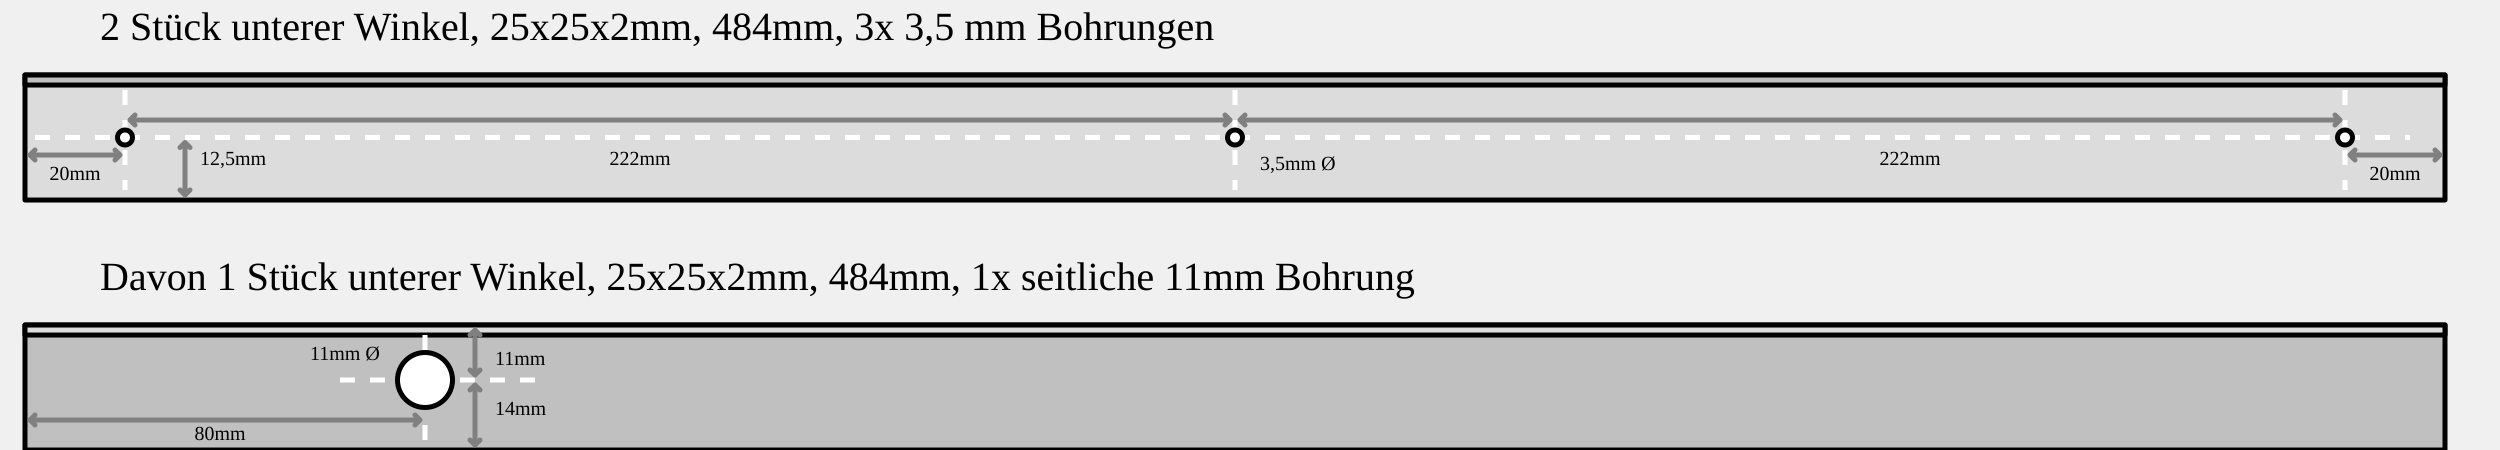
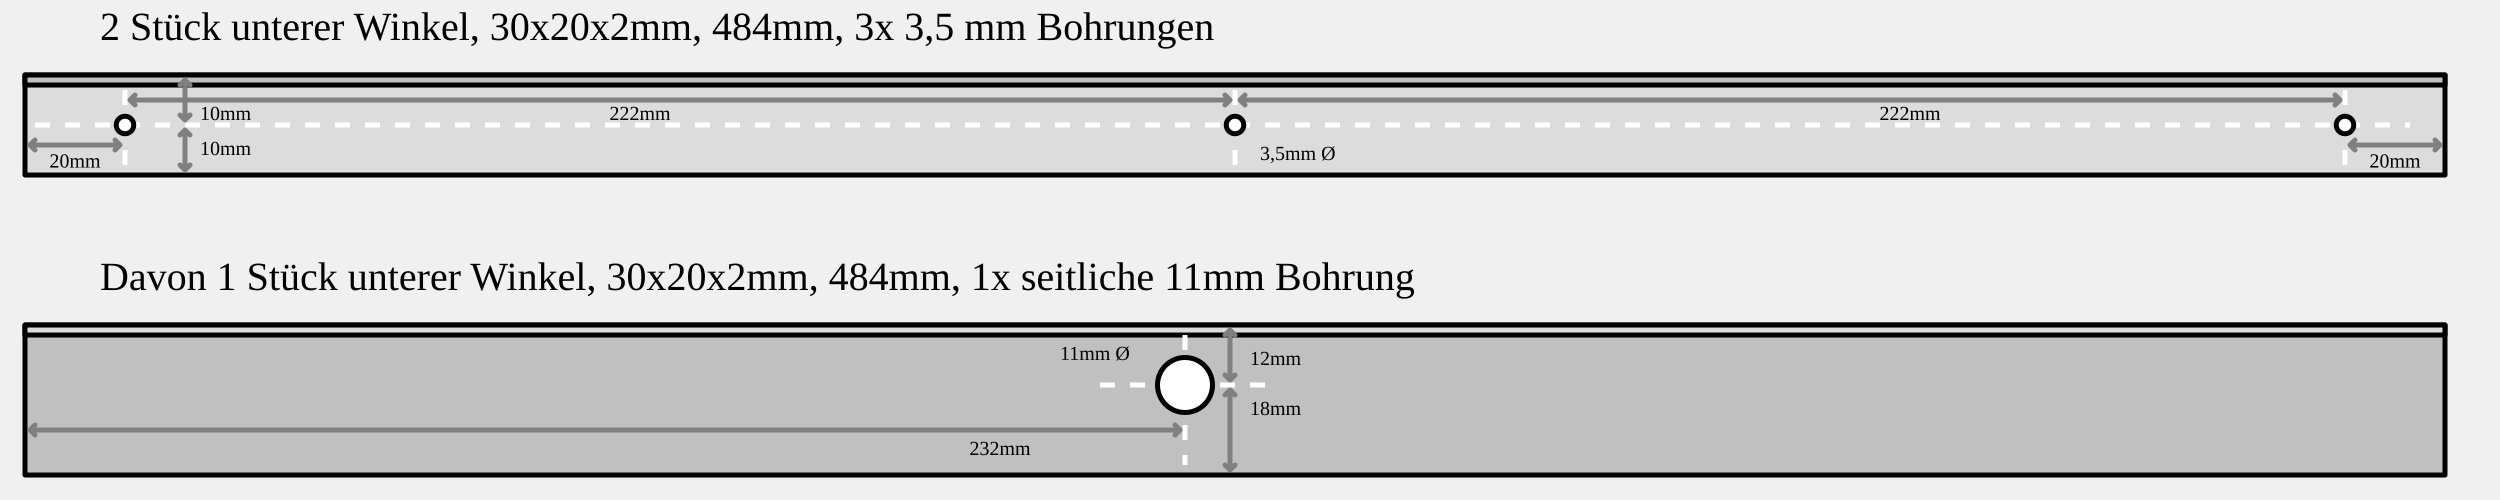
- <svg xmlns="http://www.w3.org/2000/svg" viewBox="0 0 500 90">
-   <text x="20" y="8" font-size="8px">2 Stück unterer Winkel, 25x25x2mm, 484mm, 3x 3,5 mm Bohrungen</text>
-   <rect stroke="black" fill="gainsboro" stroke-width="1" x="5" y="15" width="484" height="25" stroke-linejoin="round" />
+ <svg xmlns="http://www.w3.org/2000/svg" viewBox="0 0 500 100">
+   <text x="20" y="8" font-size="8px">2 Stück unterer Winkel, 30x20x2mm, 484mm, 3x 3,5 mm Bohrungen</text>
+   <rect stroke="black" fill="gainsboro" stroke-width="1" x="5" y="15" width="484" height="20" stroke-linejoin="round" />
  <rect stroke="black" fill="silver" stroke-width="1" x="5" y="15" width="484" height="2" stroke-linejoin="round" />
-   <line stroke="white" fill="none" stroke-width="1" x1="7" y1="27.5" x2="482" y2="27.5" stroke-dasharray="3 3" />
-   <line stroke="white" fill="none" stroke-width="1" x1="25" y1="18" x2="25" y2="38" stroke-dasharray="3 3" />
-   <line stroke="white" fill="none" stroke-width="1" x1="247" y1="18" x2="247" y2="38" stroke-dasharray="3 3" />
-   <line stroke="white" fill="none" stroke-width="1" x1="469" y1="18" x2="469" y2="38" stroke-dasharray="3 3" />
-   <circle stroke="black" fill="white" stroke-width="1" cx="25" cy="27.5" r="1.5" />
-   <circle stroke="black" fill="white" stroke-width="1" cx="247" cy="27.5" r="1.5" />
-   <circle stroke="black" fill="white" stroke-width="1" cx="469" cy="27.5" r="1.5" />
-   <text x="252" y="34" font-size="4px">3,5mm Ø</text>
-   <path stroke="grey" fill="none" stroke-width="1" d="M6,31 l1,1 m0,-2 l-1,1 l18,0 l-1,1 m0,-2 l1,1" stroke-linecap="round" stroke-linejoin="round" />
-   <text x="15" y="36" font-size="4px" text-anchor="middle">20mm</text>
-   <path stroke="grey" fill="none" stroke-width="1" d="M26,24 l1,1 m0,-2 l-1,1 l220,0 l-1,1 m0,-2 l1,1" stroke-linecap="round" stroke-linejoin="round" />
-   <text x="128" y="33" font-size="4px" text-anchor="middle">222mm</text>
-   <path stroke="grey" fill="none" stroke-width="1" d="M248,24 l1,1 m0,-2 l-1,1 l220,0 l-1,1 m0,-2 l1,1" stroke-linecap="round" stroke-linejoin="round" />
-   <text x="382" y="33" font-size="4px" text-anchor="middle">222mm</text>
-   <path stroke="grey" fill="none" stroke-width="1" d="M470,31 l1,1 m0,-2 l-1,1 l18,0 l-1,1 m0,-2 l1,1" stroke-linecap="round" stroke-linejoin="round" />
-   <text x="479" y="36" font-size="4px" text-anchor="middle">20mm</text>
-   <path stroke="grey" fill="none" stroke-width="1" d="M37,28.5 l1,1 m-2,0 l1,-1 l0,10.5 l1,-1 m-2,0 l1,1" stroke-linecap="round" stroke-linejoin="round" />
-   <text x="40" y="33" font-size="4px">12,5mm</text>
-   <text x="20" y="58" font-size="8px">Davon 1 Stück unterer Winkel, 25x25x2mm, 484mm, 1x seitliche 11mm Bohrung</text>
-   <rect stroke="black" fill="silver" stroke-width="1" x="5" y="65" width="484" height="25" stroke-linejoin="round" />
+   <line stroke="white" fill="none" stroke-width="1" x1="7" y1="25" x2="482" y2="25" stroke-dasharray="3 3" />
+   <line stroke="white" fill="none" stroke-width="1" x1="25" y1="18" x2="25" y2="33" stroke-dasharray="3 3" />
+   <line stroke="white" fill="none" stroke-width="1" x1="247" y1="18" x2="247" y2="33" stroke-dasharray="3 3" />
+   <line stroke="white" fill="none" stroke-width="1" x1="469" y1="18" x2="469" y2="33" stroke-dasharray="3 3" />
+   <circle stroke="black" fill="white" stroke-width="1" cx="25" cy="25" r="1.75" />
+   <circle stroke="black" fill="white" stroke-width="1" cx="247" cy="25" r="1.75" />
+   <circle stroke="black" fill="white" stroke-width="1" cx="469" cy="25" r="1.75" />
+   <text x="252" y="32" font-size="4px">3,5mm Ø</text>
+   <path stroke="grey" fill="none" stroke-width="1" d="M6,29 l1,1 m0,-2 l-1,1 l18,0 l-1,1 m0,-2 l1,1" stroke-linecap="round" stroke-linejoin="round" />
+   <text x="15" y="33.5" font-size="4px" text-anchor="middle">20mm</text>
+   <path stroke="grey" fill="none" stroke-width="1" d="M26,20 l1,1 m0,-2 l-1,1 l220,0 l-1,1 m0,-2 l1,1" stroke-linecap="round" stroke-linejoin="round" />
+   <text x="128" y="24" font-size="4px" text-anchor="middle">222mm</text>
+   <path stroke="grey" fill="none" stroke-width="1" d="M248,20 l1,1 m0,-2 l-1,1 l220,0 l-1,1 m0,-2 l1,1" stroke-linecap="round" stroke-linejoin="round" />
+   <text x="382" y="24" font-size="4px" text-anchor="middle">222mm</text>
+   <path stroke="grey" fill="none" stroke-width="1" d="M470,29 l1,1 m0,-2 l-1,1 l18,0 l-1,1 m0,-2 l1,1" stroke-linecap="round" stroke-linejoin="round" />
+   <text x="479" y="33.5" font-size="4px" text-anchor="middle">20mm</text>
+   <path stroke="grey" fill="none" stroke-width="1" d="M37,16 l1,1 m-2,0 l1,-1 l0,8 l1,-1 m-2,0 l1,1" stroke-linecap="round" stroke-linejoin="round" />
+   <text x="40" y="24" font-size="4px">10mm</text>
+   <path stroke="grey" fill="none" stroke-width="1" d="M37,26 l1,1 m-2,0 l1,-1 l0,8 l1,-1 m-2,0 l1,1" stroke-linecap="round" stroke-linejoin="round" />
+   <text x="40" y="31" font-size="4px">10mm</text>
+   <text x="20" y="58" font-size="8px">Davon 1 Stück unterer Winkel, 30x20x2mm, 484mm, 1x seitliche 11mm Bohrung</text>
+   <rect stroke="black" fill="silver" stroke-width="1" x="5" y="65" width="484" height="30" stroke-linejoin="round" />
  <rect stroke="black" fill="gainsboro" stroke-width="1" x="5" y="65" width="484" height="2" stroke-linejoin="round" />
-   <line stroke="white" fill="none" stroke-width="1" x1="68" y1="76" x2="110" y2="76" stroke-dasharray="3 3" />
-   <line stroke="white" fill="none" stroke-width="1" x1="85" y1="67" x2="85" y2="90" stroke-dasharray="3 3" />
-   <circle stroke="black" fill="white" stroke-width="1" cx="85" cy="76" r="5.5" />
-   <path stroke="grey" fill="none" stroke-width="1" d="M6,84 l1,1 m0,-2 l-1,1 l78,0 l-1,1 m0,-2 l1,1" stroke-linecap="round" stroke-linejoin="round" />
-   <text x="44" y="88" font-size="4px" text-anchor="middle">80mm</text>
-   <path stroke="grey" fill="none" stroke-width="1" d="M95,66 l1,1 m-2,0 l1,-1 l0,9 l1,-1 m-2,0 l1,1" stroke-linecap="round" stroke-linejoin="round" />
-   <text x="99" y="73" font-size="4px">11mm</text>
-   <path stroke="grey" fill="none" stroke-width="1" d="M95,77 l1,1 m-2,0 l1,-1 l0,12 l1,-1 m-2,0 l1,1" stroke-linecap="round" stroke-linejoin="round" />
-   <text x="99" y="83" font-size="4px">14mm</text>
-   <text x="62" y="72" font-size="4px">11mm Ø</text>
+   <line stroke="white" fill="none" stroke-width="1" x1="220" y1="77" x2="254" y2="77" stroke-dasharray="3 3" />
+   <line stroke="white" fill="none" stroke-width="1" x1="237" y1="67" x2="237" y2="93" stroke-dasharray="3 3" />
+   <circle stroke="black" fill="white" stroke-width="1" cx="237" cy="77" r="5.5" />
+   <path stroke="grey" fill="none" stroke-width="1" d="M6,86 l1,1 m0,-2 l-1,1 l230,0 l-1,1 m0,-2 l1,1" stroke-linecap="round" stroke-linejoin="round" />
+   <text x="200" y="91" font-size="4px" text-anchor="middle">232mm</text>
+   <path stroke="grey" fill="none" stroke-width="1" d="M246,66 l1,1 m-2,0 l1,-1 l0,10 l1,-1 m-2,0 l1,1" stroke-linecap="round" stroke-linejoin="round" />
+   <text x="250" y="73" font-size="4px">12mm</text>
+   <path stroke="grey" fill="none" stroke-width="1" d="M246,78 l1,1 m-2,0 l1,-1 l0,16 l1,-1 m-2,0 l1,1" stroke-linecap="round" stroke-linejoin="round" />
+   <text x="250" y="83" font-size="4px">18mm</text>
+   <text x="212" y="72" font-size="4px">11mm Ø</text>
</svg>
